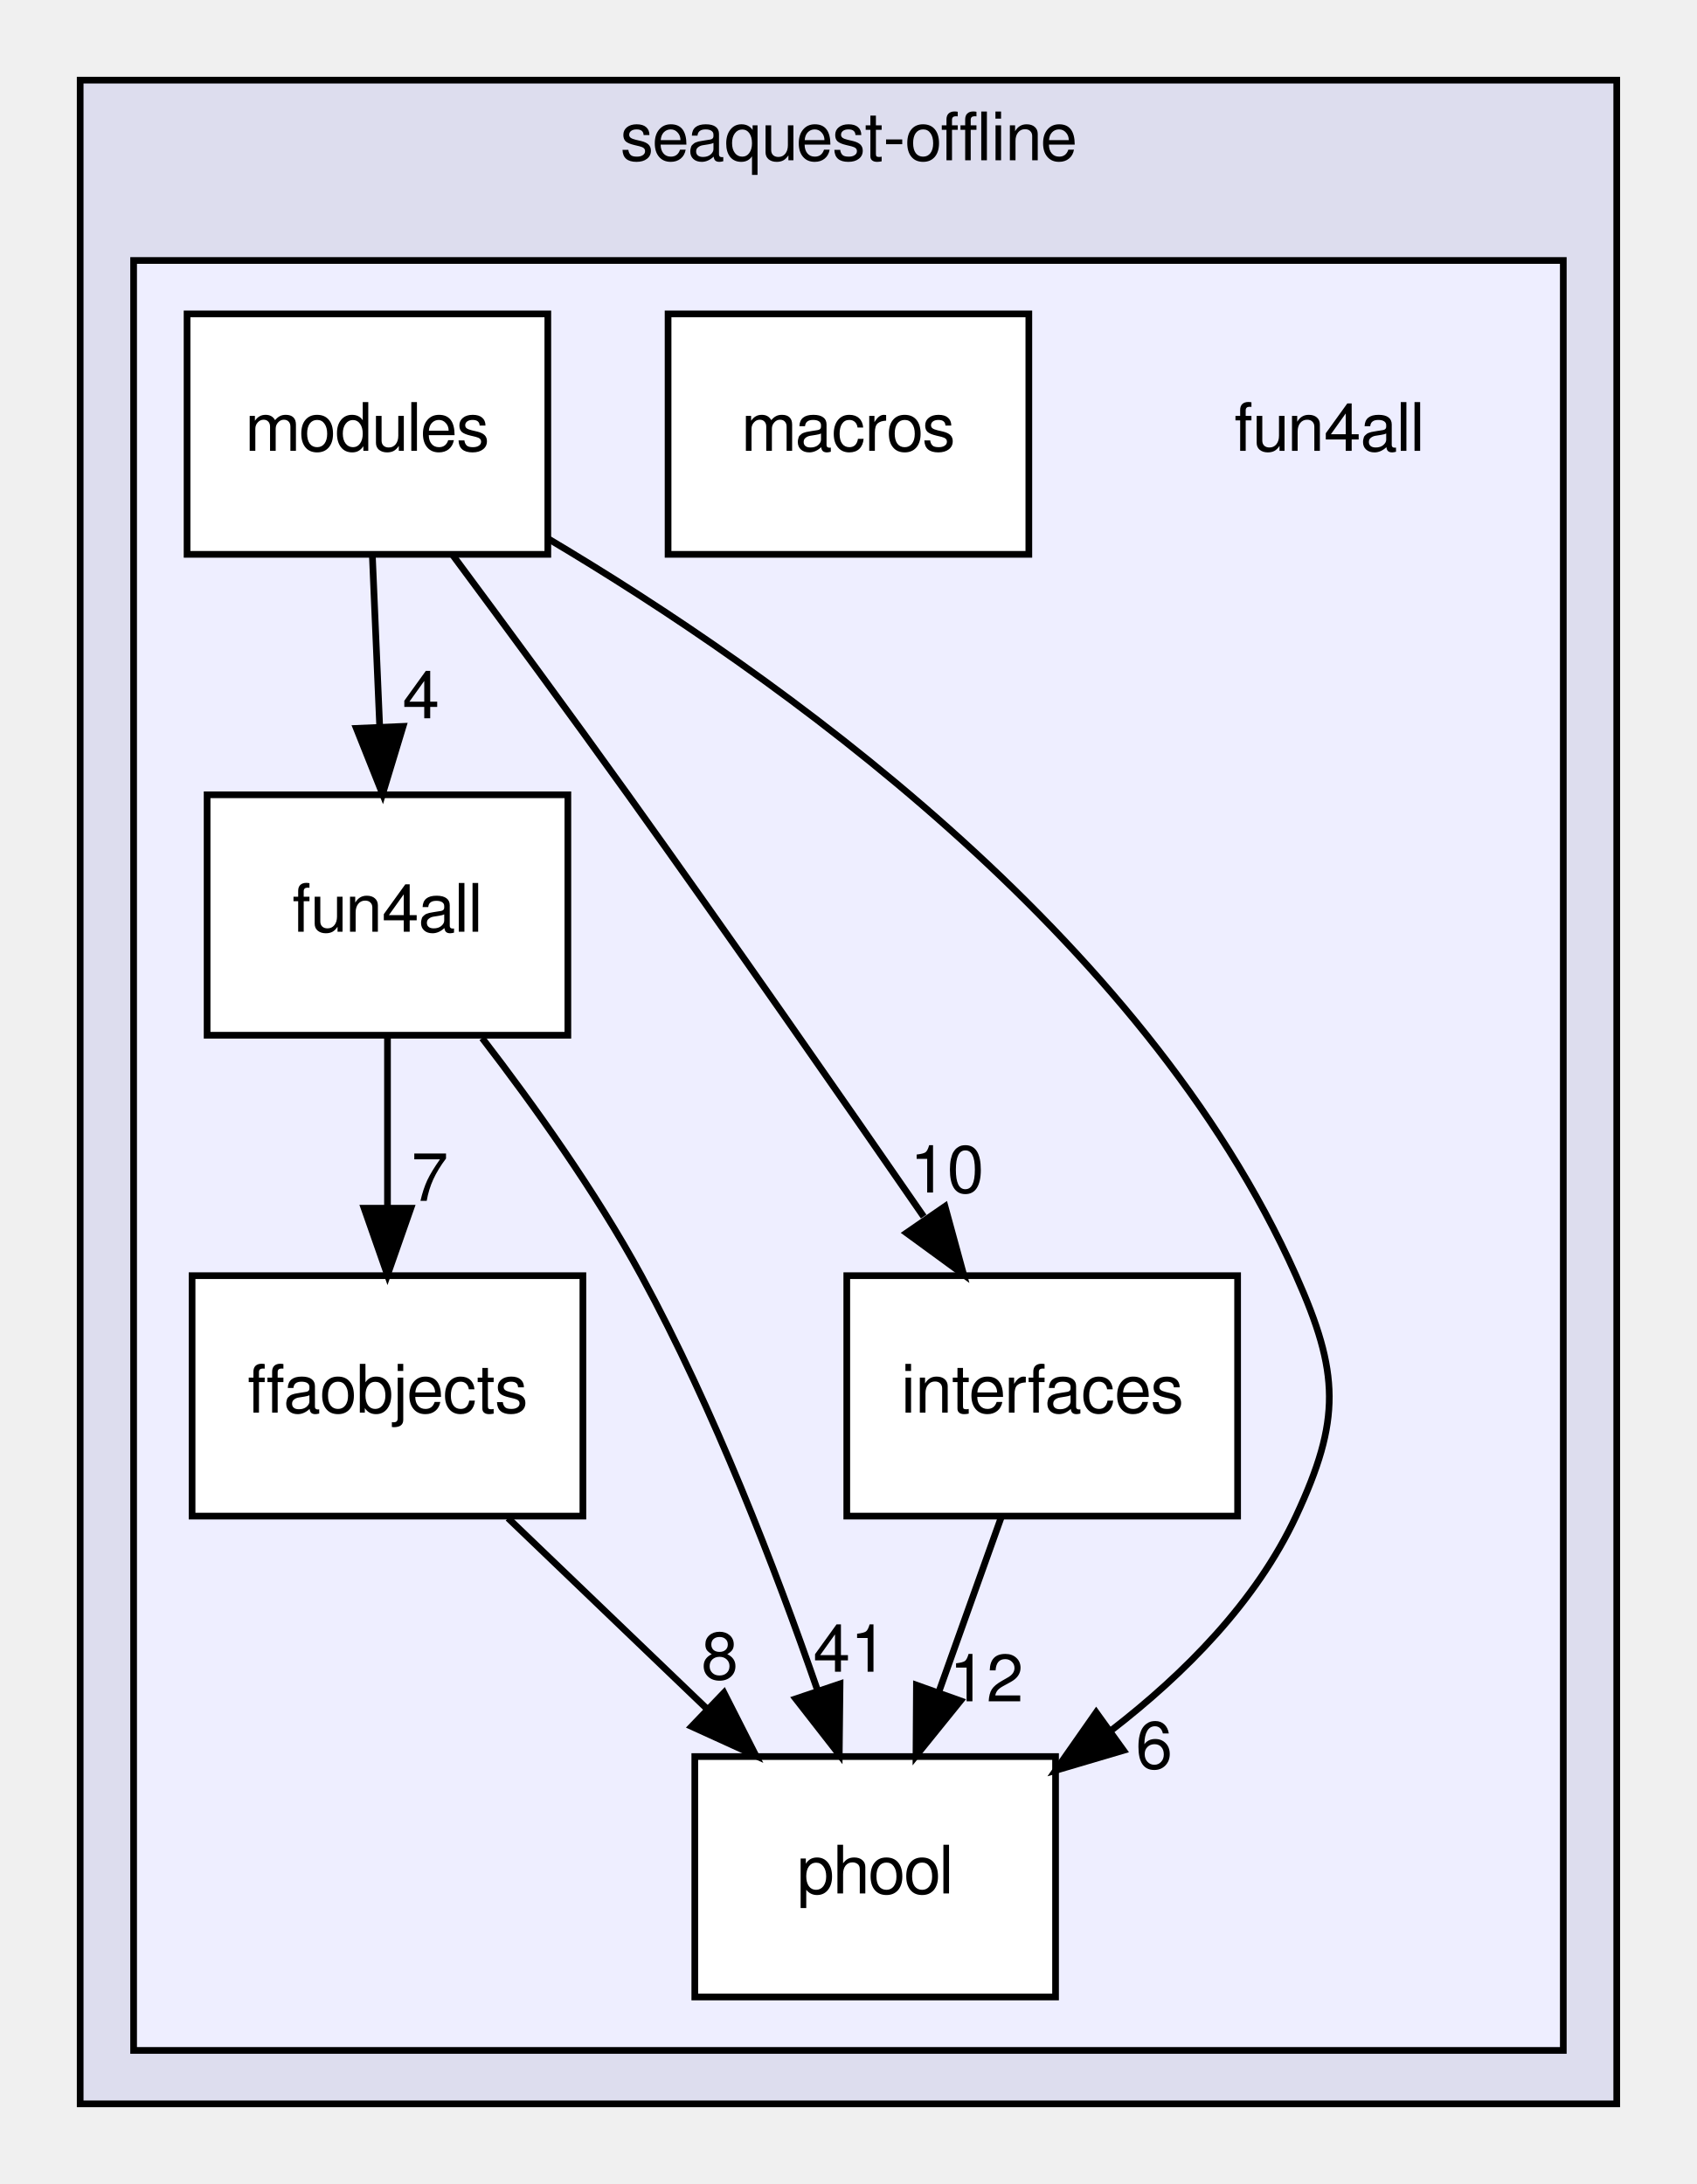
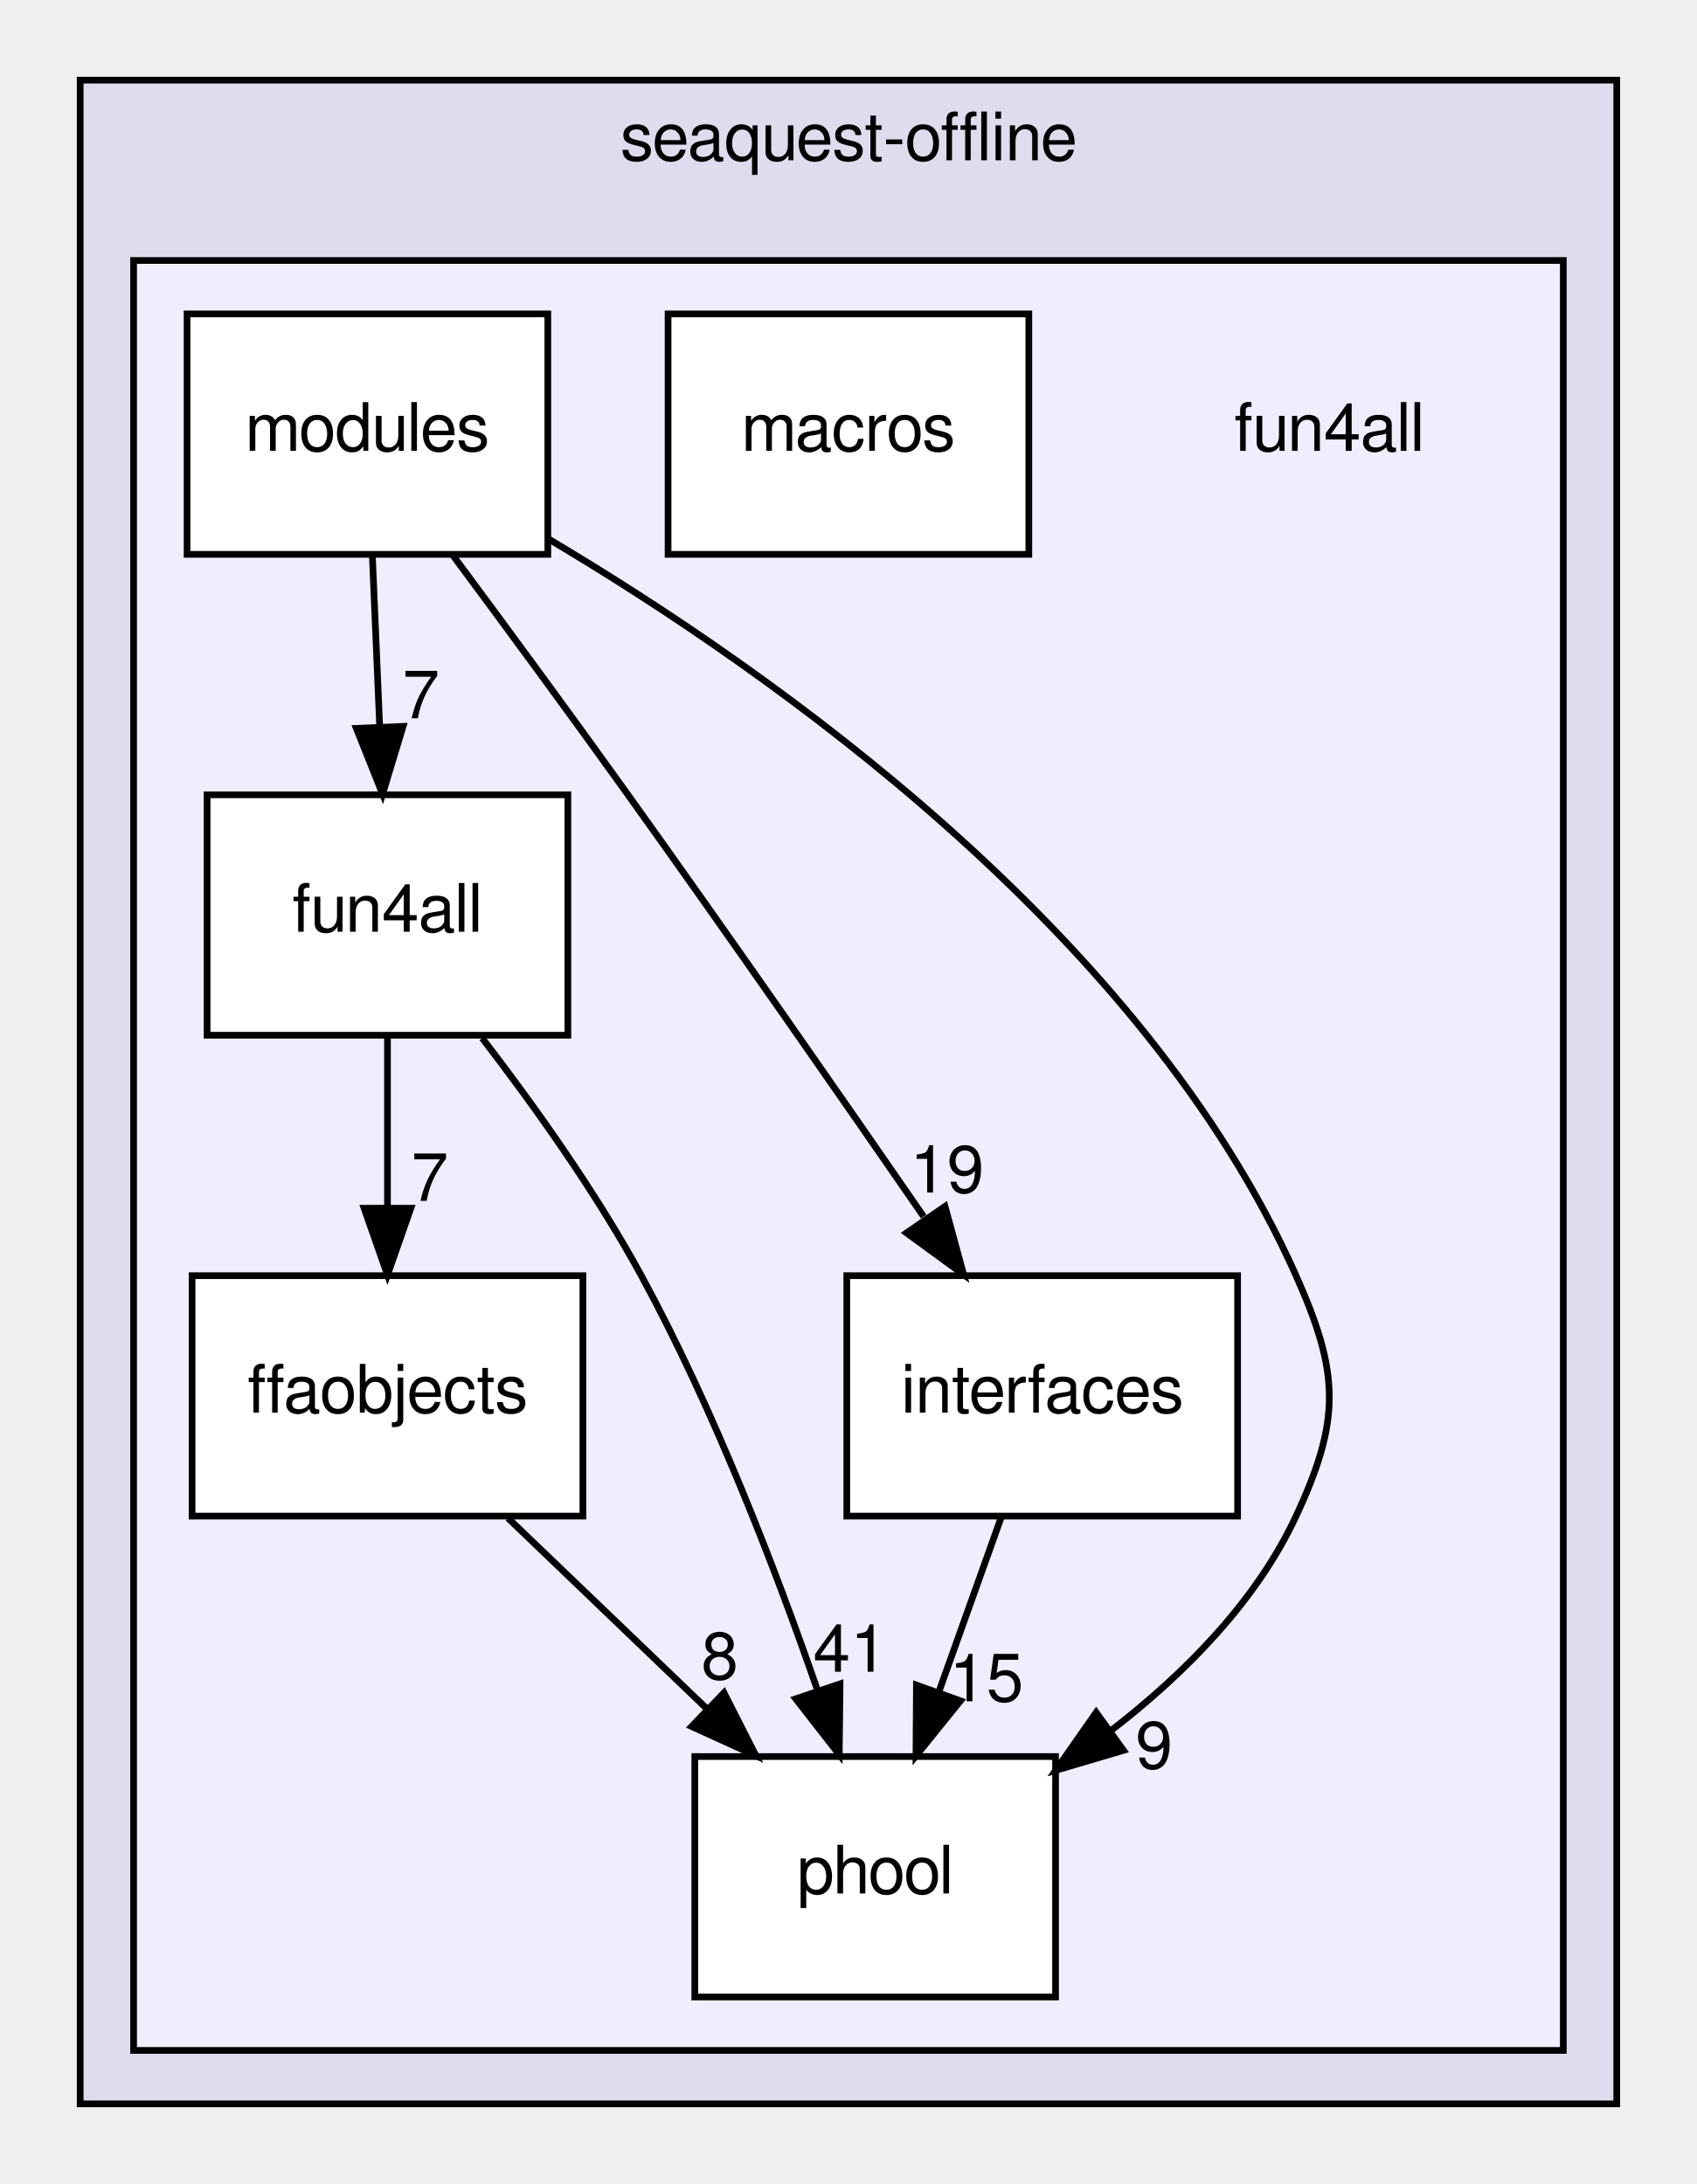
<svg xmlns="http://www.w3.org/2000/svg" xmlns:xlink="http://www.w3.org/1999/xlink" width="254pt" height="327pt" viewBox="0.00 0.00 254.00 327.00">
  <g id="graph0" class="graph" transform="scale(1 1) rotate(0) translate(4 323)">
    <g id="clust1" class="cluster">
      <g id="a_clust1">
        <a xlink:href="dir_36264afcc6c88fe4468b6a0e9b7ed3fa.html" target="_top" xlink:title="seaquest-offline">
          <polygon fill="#ddddee" stroke="black" points="8,-8 8,-311 238,-311 238,-8 8,-8" />
          <text text-anchor="middle" x="123" y="-299" font-family="FreeSans" font-size="10.00">seaquest-offline</text>
        </a>
      </g>
    </g>
    <g id="clust2" class="cluster">
      <g id="a_clust2">
        <a xlink:href="dir_1418ce6819b683d6832e68947ebad211.html" target="_top">
          <polygon fill="#eeeeff" stroke="black" points="16,-16 16,-284 230,-284 230,-16 16,-16" />
        </a>
      </g>
    </g>
    <g id="node1" class="node">
      <text text-anchor="middle" x="195" y="-255.5" font-family="FreeSans" font-size="10.00">fun4all</text>
    </g>
    <g id="node2" class="node">
      <g id="a_node2">
        <a xlink:href="dir_93a8dad78f9e53b9b932892a426e54d0.html" target="_top" xlink:title="ffaobjects">
          <polygon fill="white" stroke="black" points="83.25,-132 24.75,-132 24.75,-96 83.25,-96 83.25,-132" />
          <text text-anchor="middle" x="54" y="-111.5" font-family="FreeSans" font-size="10.00">ffaobjects</text>
        </a>
      </g>
    </g>
    <g id="node7" class="node">
      <g id="a_node7">
        <a xlink:href="dir_7671efcb0b96d5f993c57195b658d8e3.html" target="_top" xlink:title="phool">
          <polygon fill="white" stroke="black" points="154,-60 100,-60 100,-24 154,-24 154,-60" />
          <text text-anchor="middle" x="127" y="-39.5" font-family="FreeSans" font-size="10.00">phool</text>
        </a>
      </g>
    </g>
    <g id="edge7" class="edge">
      <path fill="none" stroke="black" d="M72.045,-95.697C81.062,-87.05 92.118,-76.449 101.943,-67.027" />
      <polygon fill="black" stroke="black" points="104.367,-69.552 109.163,-60.104 99.522,-64.499 104.367,-69.552" />
      <g id="a_edge7-headlabel">
        <a xlink:href="dir_000007_000012.html" target="_top" xlink:title="8">
          <text text-anchor="middle" x="103.738" y="-71.589" font-family="FreeSans" font-size="10.00">8</text>
        </a>
      </g>
    </g>
    <g id="node3" class="node">
      <g id="a_node3">
        <a xlink:href="dir_b784ba1782f28bfeb3b8cbbd0288749c.html" target="_top" xlink:title="fun4all">
          <polygon fill="white" stroke="black" points="81,-204 27,-204 27,-168 81,-168 81,-204" />
          <text text-anchor="middle" x="54" y="-183.5" font-family="FreeSans" font-size="10.00">fun4all</text>
        </a>
      </g>
    </g>
    <g id="edge6" class="edge">
      <path fill="none" stroke="black" d="M54,-167.697C54,-159.983 54,-150.712 54,-142.112" />
      <polygon fill="black" stroke="black" points="57.5,-142.104 54,-132.104 50.5,-142.104 57.5,-142.104" />
      <g id="a_edge6-headlabel">
        <a xlink:href="dir_000008_000007.html" target="_top" xlink:title="7">
          <text text-anchor="middle" x="60.339" y="-143.199" font-family="FreeSans" font-size="10.00">7</text>
        </a>
      </g>
    </g>
    <g id="edge5" class="edge">
      <path fill="none" stroke="black" d="M68.17,-167.573C75.869,-157.566 85.181,-144.531 92,-132 102.864,-112.036 112.117,-87.973 118.376,-69.904" />
      <polygon fill="black" stroke="black" points="121.739,-70.885 121.62,-60.291 115.106,-68.647 121.739,-70.885" />
      <g id="a_edge5-headlabel">
        <a xlink:href="dir_000008_000012.html" target="_top" xlink:title="41">
          <text text-anchor="middle" x="123.28" y="-72.699" font-family="FreeSans" font-size="10.00">41</text>
        </a>
      </g>
    </g>
    <g id="node4" class="node">
      <g id="a_node4">
        <a xlink:href="dir_74be70c4f955f6c94bb9d0a10011afe9.html" target="_top" xlink:title="interfaces">
          <polygon fill="white" stroke="black" points="181.25,-132 122.75,-132 122.75,-96 181.25,-96 181.25,-132" />
          <text text-anchor="middle" x="152" y="-111.5" font-family="FreeSans" font-size="10.00">interfaces</text>
        </a>
      </g>
    </g>
    <g id="edge4" class="edge">
      <path fill="none" stroke="black" d="M145.82,-95.697C143.005,-87.813 139.609,-78.304 136.481,-69.546" />
      <polygon fill="black" stroke="black" points="139.768,-68.345 133.109,-60.104 133.176,-70.699 139.768,-68.345" />
      <g id="a_edge4-headlabel">
-         <a xlink:href="dir_000009_000012.html" target="_top" xlink:title="12">
-           <text text-anchor="middle" x="143.651" y="-68.275" font-family="FreeSans" font-size="10.00">12</text>
+         <a xlink:href="dir_000009_000012.html" target="_top" xlink:title="15">
+           <text text-anchor="middle" x="143.651" y="-68.275" font-family="FreeSans" font-size="10.00">15</text>
        </a>
      </g>
    </g>
    <g id="node5" class="node">
      <g id="a_node5">
        <a xlink:href="dir_113873eb1119382e67d6a213c266f2c5.html" target="_top" xlink:title="macros">
          <polygon fill="white" stroke="black" points="150,-276 96,-276 96,-240 150,-240 150,-276" />
          <text text-anchor="middle" x="123" y="-255.5" font-family="FreeSans" font-size="10.00">macros</text>
        </a>
      </g>
    </g>
    <g id="node6" class="node">
      <g id="a_node6">
        <a xlink:href="dir_53e8c8ec03439db9a89ffe77a4b17b46.html" target="_top" xlink:title="modules">
          <polygon fill="white" stroke="black" points="78,-276 24,-276 24,-240 78,-240 78,-276" />
          <text text-anchor="middle" x="51" y="-255.5" font-family="FreeSans" font-size="10.00">modules</text>
        </a>
      </g>
    </g>
    <g id="edge3" class="edge">
      <path fill="none" stroke="black" d="M51.742,-239.697C52.072,-231.983 52.469,-222.712 52.838,-214.112" />
      <polygon fill="black" stroke="black" points="56.336,-214.245 53.267,-204.104 49.342,-213.945 56.336,-214.245" />
      <g id="a_edge3-headlabel">
-         <a xlink:href="dir_000011_000008.html" target="_top" xlink:title="4">
-           <text text-anchor="middle" x="59.018" y="-215.458" font-family="FreeSans" font-size="10.00">4</text>
+         <a xlink:href="dir_000011_000008.html" target="_top" xlink:title="7">
+           <text text-anchor="middle" x="59.018" y="-215.458" font-family="FreeSans" font-size="10.00">7</text>
        </a>
      </g>
    </g>
    <g id="edge2" class="edge">
      <path fill="none" stroke="black" d="M63.759,-239.896C71.432,-229.554 81.354,-216.075 90,-204 105.124,-182.879 121.952,-158.676 134.256,-140.847" />
      <polygon fill="black" stroke="black" points="137.454,-142.375 140.245,-132.154 131.689,-138.403 137.454,-142.375" />
      <g id="a_edge2-headlabel">
-         <a xlink:href="dir_000011_000009.html" target="_top" xlink:title="10">
-           <text text-anchor="middle" x="137.752" y="-144.446" font-family="FreeSans" font-size="10.00">10</text>
+         <a xlink:href="dir_000011_000009.html" target="_top" xlink:title="19">
+           <text text-anchor="middle" x="137.752" y="-144.446" font-family="FreeSans" font-size="10.00">19</text>
        </a>
      </g>
    </g>
    <g id="edge1" class="edge">
      <path fill="none" stroke="black" d="M78.153,-242.274C111.703,-222.34 167.147,-183.285 190,-132 196.512,-117.385 196.753,-110.505 190,-96 184.039,-83.196 173.294,-72.38 162.346,-63.925" />
      <polygon fill="black" stroke="black" points="164.171,-60.927 154.01,-57.926 160.082,-66.608 164.171,-60.927" />
      <g id="a_edge1-headlabel">
-         <a xlink:href="dir_000011_000012.html" target="_top" xlink:title="6">
-           <text text-anchor="middle" x="168.747" y="-58.222" font-family="FreeSans" font-size="10.00">6</text>
+         <a xlink:href="dir_000011_000012.html" target="_top" xlink:title="9">
+           <text text-anchor="middle" x="168.747" y="-58.222" font-family="FreeSans" font-size="10.00">9</text>
        </a>
      </g>
    </g>
  </g>
</svg>
